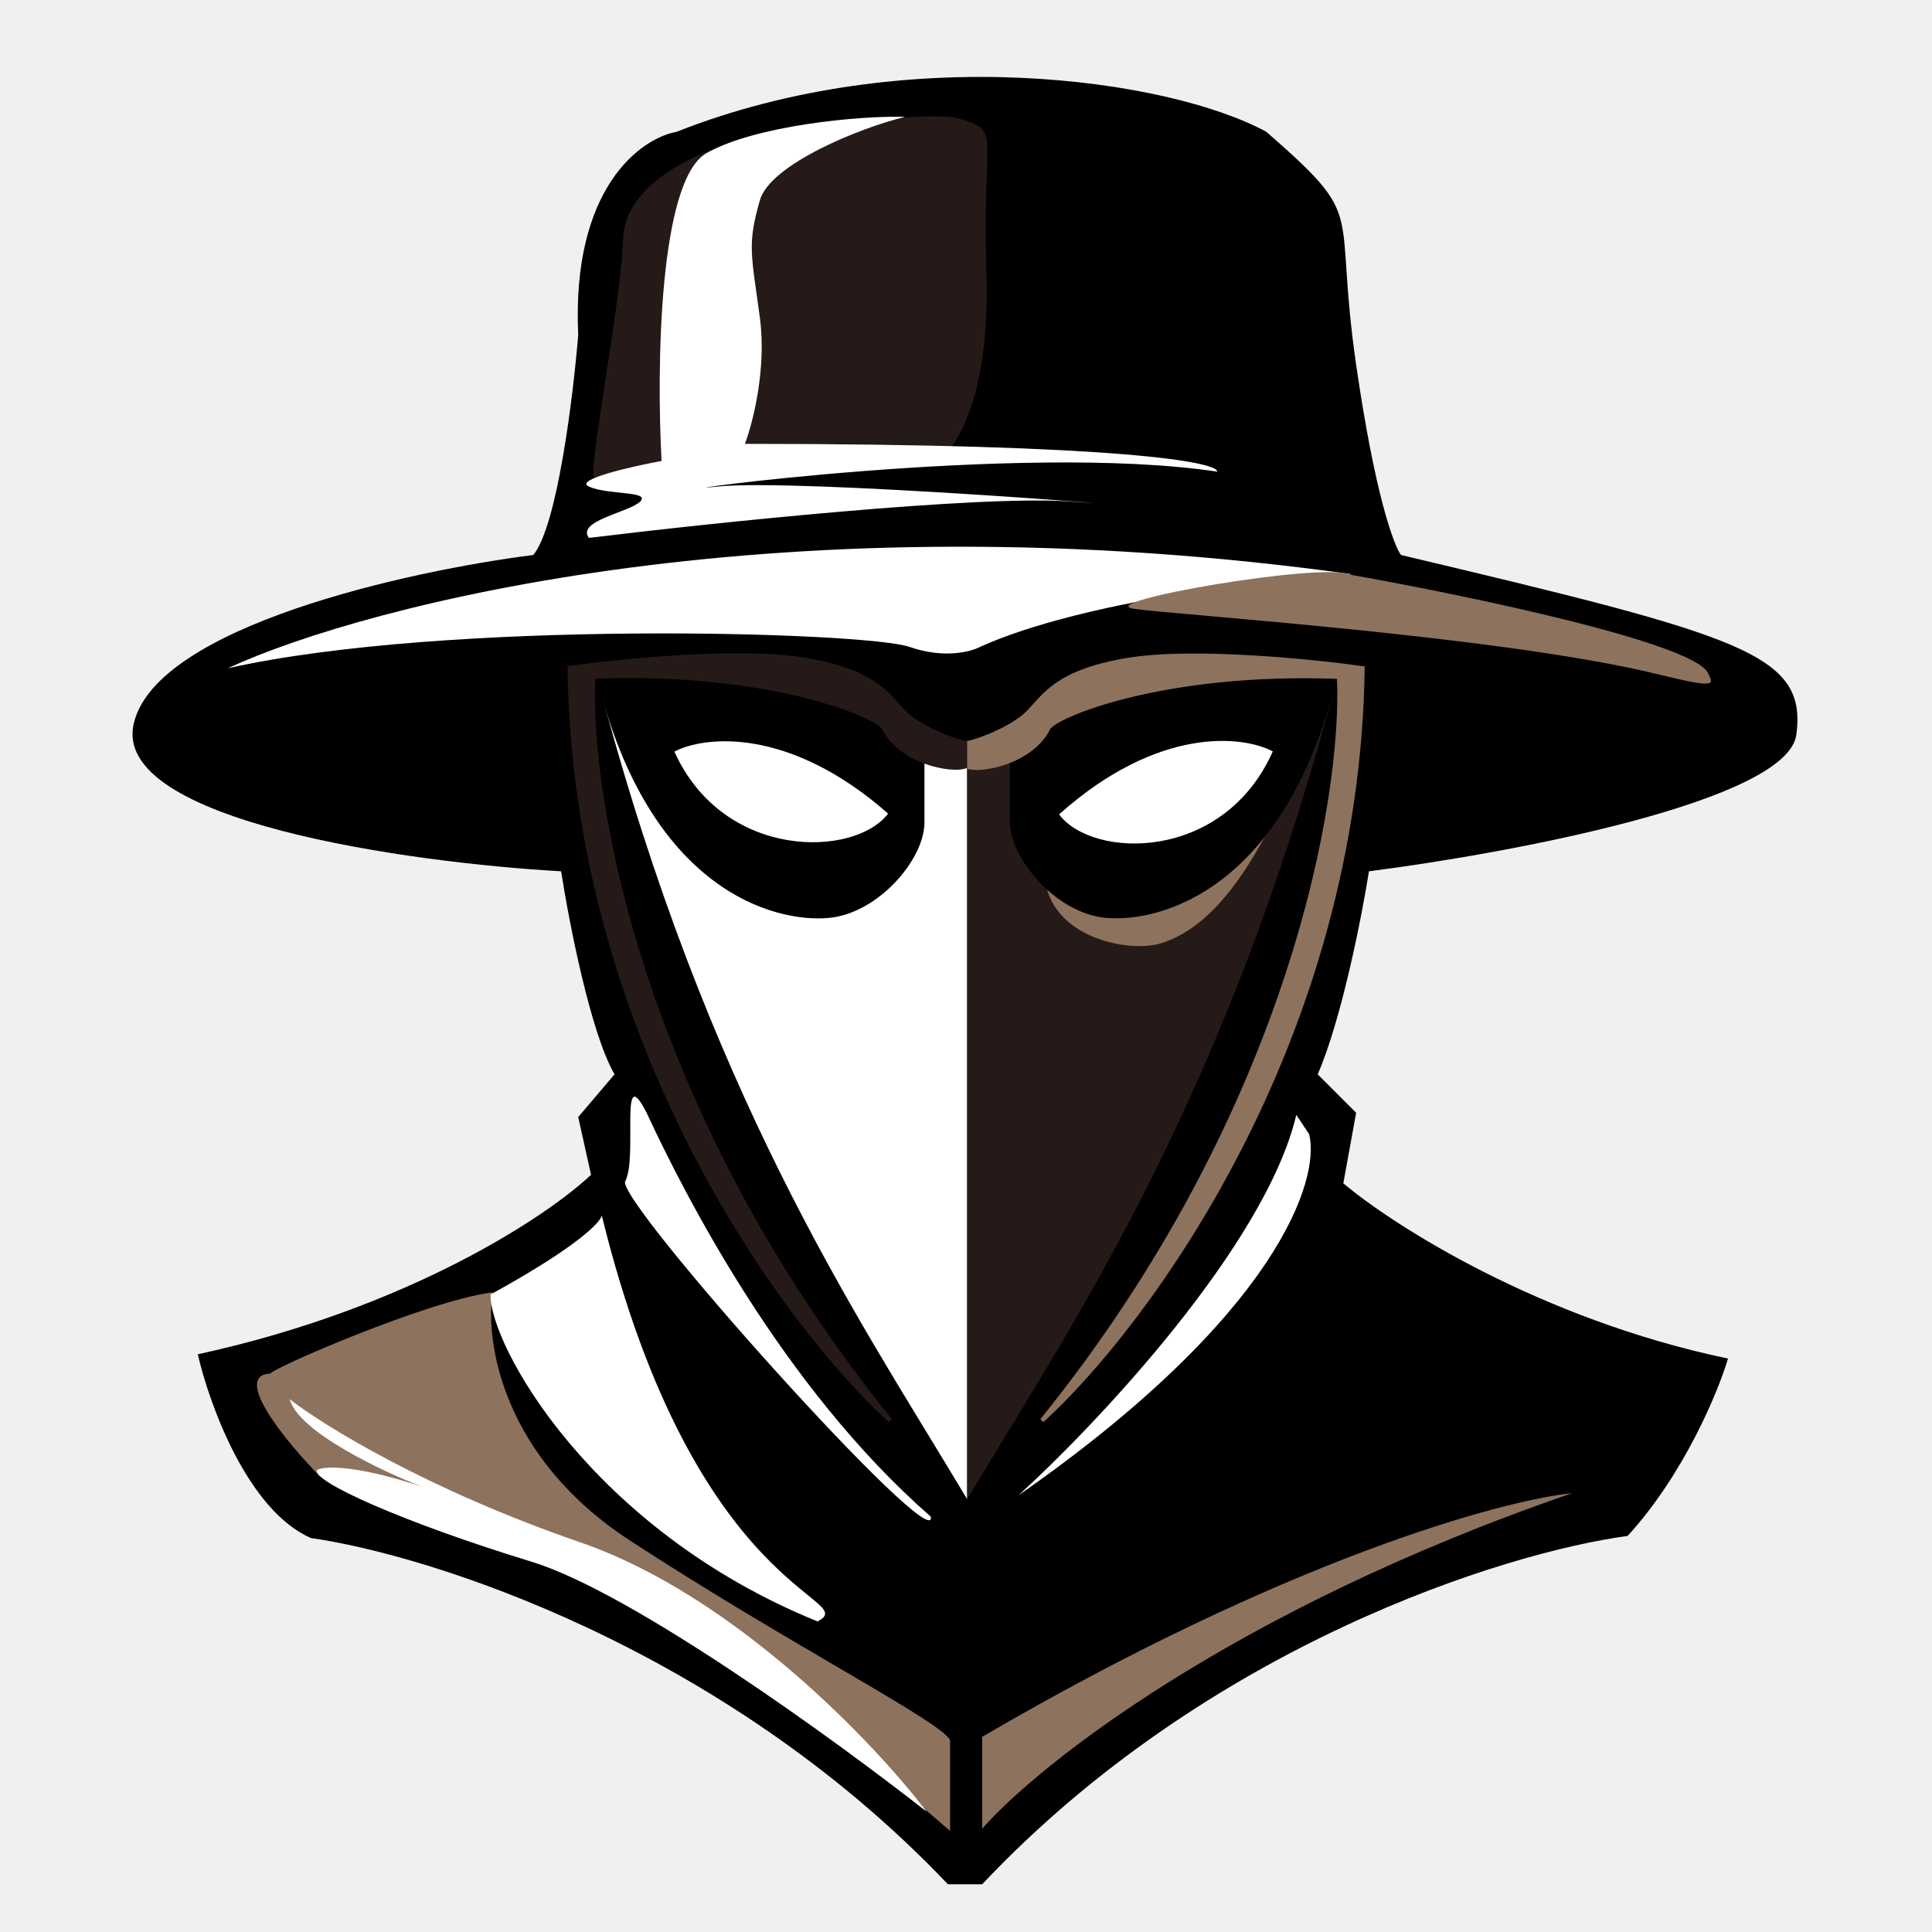
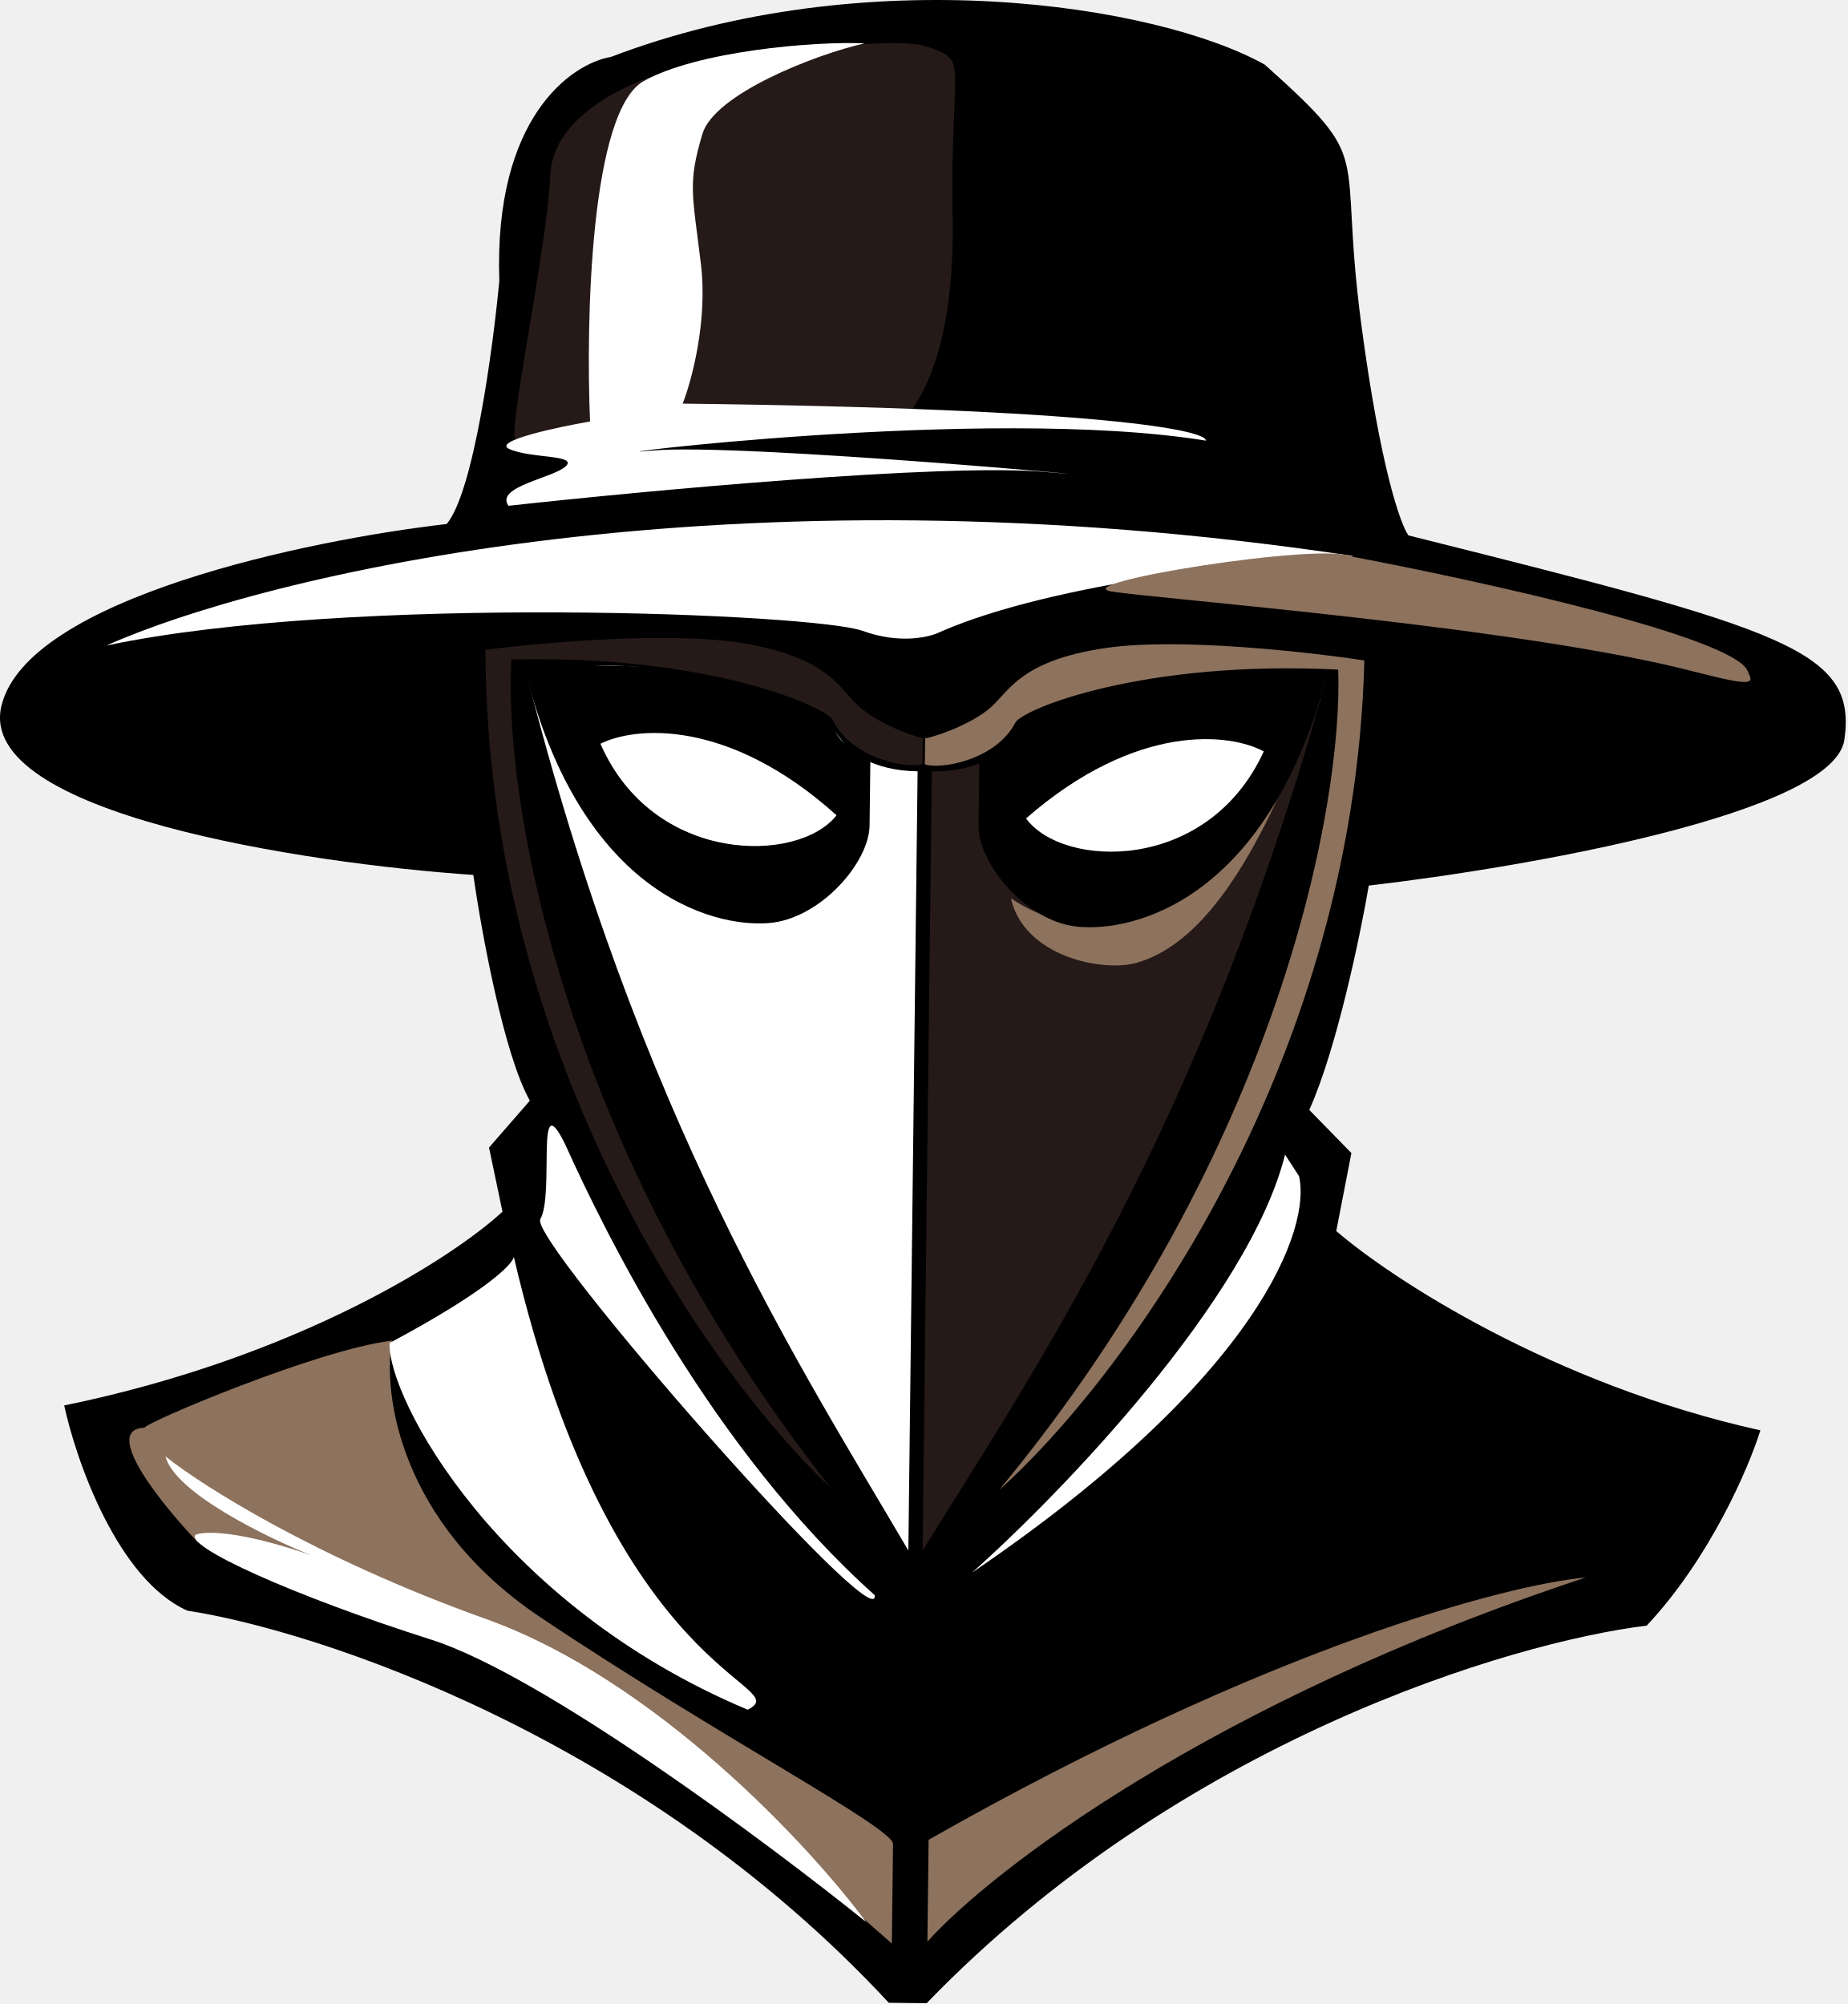
- <svg xmlns="http://www.w3.org/2000/svg" width="130" height="130" viewBox="0 0 394 452" fill="none">
-   <path d="M279.276 251.342C284.876 238.542 289.609 214.342 291.276 203.842C325.109 199.508 389.276 187.341 391.276 171.842C393.715 152.939 378.776 148.842 298.776 129.842C297.109 127.675 292.676 115.742 288.276 85.342C282.776 47.342 291.276 51.842 267.276 30.842C244.276 18.341 182.876 9.642 129.276 30.842C120.942 32.342 104.676 43.941 106.276 78.341C105.109 92.675 101.376 123.042 95.775 129.842C66.775 133.508 7.476 146.541 2.276 169.341C-2.924 192.141 66.775 201.842 102.276 203.842C104.109 215.675 109.176 241.742 114.776 251.342L106.276 261.341L109.276 274.842C99.275 284.342 66.876 306.042 17.276 316.842C19.942 328.508 28.976 353.442 43.776 359.842C70.942 363.675 139.976 385.242 192.776 440.842H195.776L200.776 440.842C253.576 384.842 323.276 363.175 351.776 359.342C364.976 344.942 372.942 325.675 375.276 317.842C331.276 308.642 296.942 286.675 285.276 276.842L288.276 260.341L279.276 251.342Z" fill="black" />
-   <path d="M193.275 428.342V407.342C193.275 403.842 155.776 384.842 118.276 360.342C88.275 340.742 84.442 313.508 86.275 302.342C70.775 304.342 34.276 320.342 34.276 321.342C25.076 321.742 38.109 337.508 45.776 345.342L120.275 367.342C150.675 384.542 176.942 411.175 186.275 422.342L193.275 428.342Z" fill="#8D725D" />
-   <path d="M195.776 345.342V180.856C186.29 180.856 181.283 176.857 179.966 174.857C167.318 158.059 129.902 158.192 112.776 160.359C137.776 254.842 172.276 306.342 195.776 345.342Z" fill="white" stroke="white" stroke-width="3" />
-   <path d="M198.776 345.342V180.856C208.261 180.856 213.268 176.857 214.585 174.857C227.233 158.059 264.649 158.192 281.776 160.359C256.776 254.842 222.276 306.342 198.776 345.342Z" fill="#251A18" stroke="#251A18" stroke-width="3" />
-   <path d="M280.776 164.342C257.632 210.498 234.488 219.73 215.776 207.421C218.73 219.73 235.308 222.807 242.366 220.756C263.048 214.744 274.374 178.701 280.776 164.342Z" fill="#8D725D" />
-   <path d="M160.276 160.85C147.776 157.469 152.276 160.532 112.276 158.842C124.276 207.079 152.609 214.385 164.776 213.258C175.545 212.26 185.776 200.297 185.776 192.407V178.883C179.276 176.065 177.276 170.993 177.276 170.993C177.276 170.993 173.194 164.344 160.276 160.85Z" fill="black" stroke="black" stroke-width="3" />
-   <path d="M234.276 160.367C246.776 156.957 242.276 160.047 282.276 158.342C270.276 207.003 241.942 214.373 229.776 213.236C219.006 212.229 208.776 200.161 208.776 192.202V178.559C215.276 175.716 217.276 170.6 217.276 170.6C217.276 170.6 221.357 163.892 234.276 160.367Z" fill="black" stroke="black" stroke-width="3" />
-   <path d="M128.776 175.842C135.776 172.175 155.576 169.942 178.776 190.342C170.942 200.675 140.276 201.342 128.776 175.842Z" fill="white" />
-   <path d="M268.776 175.795C261.776 172.069 241.976 169.8 218.776 190.529C226.609 201.029 257.276 201.707 268.776 175.795Z" fill="white" />
-   <path d="M197.276 179.341V173.842C198.276 173.842 205.523 171.538 210.276 167.842C214.776 164.342 216.276 157.341 235.276 154.341C250.476 151.941 277.942 154.675 289.776 156.341C288.576 243.541 239.276 310.008 214.776 332.342C273.576 259.542 285.609 186.008 284.276 158.341C243.076 156.741 217.707 167.478 216.276 170.342C212.276 178.342 200.442 180.508 197.276 179.341Z" fill="#8D725D" stroke="#8D725D" />
-   <path d="M196.776 179.294V173.793C195.776 173.793 188.528 171.488 183.776 167.791C179.276 164.29 177.776 157.288 158.776 154.287C143.576 151.886 116.109 154.62 104.276 156.287C105.476 243.514 154.776 310.001 179.276 332.342C120.476 259.519 108.442 185.963 109.776 158.288C150.976 156.687 176.344 167.427 177.776 170.292C181.776 178.294 193.609 180.461 196.776 179.294Z" fill="#251A18" stroke="#251A18" />
-   <path d="M277.276 265.342L274.276 260.842C267.076 291.242 227.942 332.842 209.276 349.842C270.076 307.442 279.942 275.842 277.276 265.342Z" fill="white" />
-   <path d="M188.776 354.842C153.976 324.442 131.109 279.342 122.276 260.342C115.776 247.596 120.276 270.842 117.276 276.342C114.876 280.742 190.276 364.842 188.776 354.842Z" fill="white" />
-   <path d="M162.275 379.342C109.276 357.842 85.448 314.508 85.781 302.842C106.181 291.642 111.614 285.842 111.781 284.342C133.781 373.842 172.776 373.842 162.275 379.342Z" fill="white" />
-   <path d="M69.775 347.842C54.175 342.642 46.942 343.008 45.276 343.842C43.276 346.342 65.775 356.342 95.275 365.342C118.876 372.542 166.776 407.342 187.776 423.842C175.776 408.008 142.776 373.242 106.776 360.842C70.775 348.442 46.442 333.342 38.776 327.342C40.776 334.942 60.276 344.175 69.775 347.842Z" fill="white" />
-   <path d="M287.276 134.342C154.876 115.942 56.776 141.342 24.276 156.342C75.775 144.842 173.776 147.842 183.776 151.342C191.776 154.142 198.109 152.508 200.276 151.342C224.276 140.542 268.276 135.508 287.276 134.342Z" fill="white" />
-   <path d="M370.775 157.841C368.775 150.641 314.158 139.272 286.825 134.439C280.325 131.439 225.923 140.895 236.325 142.439C245.775 143.842 322.775 148.842 359.275 157.841C372.275 161.047 371.942 160.175 370.775 157.841Z" fill="#8D725D" />
-   <path d="M201.776 63.842C202.776 97.341 192.276 105.341 192.276 106.841C165.776 108.008 112.276 110.642 110.276 111.842C107.776 113.342 116.276 71.842 116.776 55.842C117.176 43.042 134.276 35.508 142.776 33.342C157.276 30.508 188.176 25.442 195.776 27.841C205.276 30.841 200.776 30.341 201.776 63.842Z" fill="#251A18" />
-   <path d="M221.776 117.342C200.176 115.742 137.442 122.342 108.776 125.842C105.776 121.842 118.276 119.842 120.776 117.342C123.276 114.842 113.276 115.842 108.776 113.842C105.176 112.242 118.609 109.175 125.776 107.842C124.609 86.508 125.076 42.242 136.276 35.842C147.476 29.442 171.776 27.008 182.776 27.342C172.276 29.842 151.176 38.442 148.776 46.842C145.776 57.342 146.776 59.342 148.776 74.342C150.376 86.342 147.109 99.008 145.276 103.842C234.076 103.842 255.942 108.175 255.776 110.342C209.276 103.342 120.276 115.842 138.776 113.842C157.276 111.842 248.776 119.342 221.776 117.342Z" fill="white" />
-   <path d="M200.776 427.842V406.342C271.976 364.742 322.442 351.008 338.776 349.342C259.576 376.542 213.776 413.008 200.776 427.842Z" fill="#8D725D" />
+ <svg xmlns="http://www.w3.org/2000/svg" width="130" height="141" viewBox="0 0 390 423" fill="none">
+   <path d="M276.311 234.277C282.063 221.545 287.083 197.402 288.875 186.923C322.757 182.992 387.064 171.588 389.247 156.113C391.911 137.241 377.021 132.966 297.253 113.017C295.612 110.831 291.321 98.846 287.282 68.396C282.233 30.333 290.679 34.934 266.93 13.65C244.08 0.878 182.788 -8.55 128.94 12.012C120.59 13.413 104.186 24.819 105.378 59.235C104.041 73.554 99.947 103.874 94.267 110.607C65.225 113.929 5.775 126.257 0.305 148.994C-5.166 171.731 64.414 182.257 99.888 184.679C101.581 196.533 106.337 222.658 111.823 232.324L103.205 242.222L106.044 255.757C95.932 265.138 63.277 286.451 13.552 296.662C16.08 308.359 24.817 333.398 39.54 339.973C66.659 344.129 135.431 366.514 187.567 422.737L195.567 422.832C249.028 367.463 318.98 346.625 347.524 343.13C360.894 328.888 369.089 309.717 371.515 301.912C327.627 292.191 293.557 269.818 282.008 259.847L285.204 243.383L276.311 234.277Z" fill="black" />
+   <path d="M188.216 410.243L188.465 389.245C188.507 385.745 151.235 366.301 114.029 341.358C84.263 321.403 80.754 294.126 82.719 282.982C67.197 284.798 30.509 300.363 30.497 301.363C21.293 301.654 34.139 317.574 41.712 325.498L115.945 348.381C146.139 365.941 172.087 392.884 181.288 404.161L188.216 410.243Z" fill="#8D725D" />
+   <path d="M191.701 327.279L193.654 162.806C184.169 162.693 179.211 158.634 177.917 156.619C165.47 139.672 128.055 139.361 110.903 141.324C134.78 236.097 168.666 288.003 191.701 327.279Z" fill="white" />
+   <path d="M194.701 327.315L196.654 162.841C206.139 162.954 211.192 159.014 212.534 157.03C225.38 140.383 262.791 140.961 279.892 143.33C253.771 237.51 218.662 288.597 194.701 327.315Z" fill="#251A18" />
+   <path d="M278.844 147.301C255.154 193.18 231.902 202.136 213.337 189.606C216.146 201.949 232.686 205.223 239.768 203.255C260.52 197.49 272.273 161.584 278.844 147.301Z" fill="#8D725D" />
+   <path d="M158.394 142.379C145.935 138.85 150.398 141.966 110.421 139.801C121.848 188.178 150.092 195.819 162.272 194.837C173.052 193.967 183.424 182.126 183.518 174.237L183.678 160.713C177.212 157.819 175.273 152.723 175.273 152.723C175.273 152.723 171.27 146.026 158.394 142.379Z" fill="black" />
+   <path d="M232.395 142.775C244.934 139.513 240.398 142.55 280.415 141.319C267.838 189.835 239.419 196.868 227.267 195.586C216.51 194.452 206.424 182.263 206.518 174.305L206.68 160.662C213.214 157.897 215.274 152.805 215.274 152.805C215.274 152.805 219.435 146.147 232.395 142.775Z" fill="black" />
+   <path d="M126.718 156.996C133.761 153.412 153.587 151.414 176.543 172.088C168.587 182.328 137.915 182.63 126.718 156.996Z" fill="white" />
+   <path d="M266.709 158.612C259.754 154.803 239.982 152.298 216.538 172.751C224.246 183.343 254.902 184.385 266.709 158.612Z" fill="white" />
+   <path d="M195.172 161.309L195.237 155.809C196.237 155.821 203.511 153.604 208.308 149.964C212.849 146.518 214.432 139.536 233.466 136.762C248.694 134.542 276.126 137.602 287.939 139.409C285.703 226.588 235.617 292.465 210.854 314.506C270.514 242.409 283.42 169.024 282.415 141.343C241.237 139.254 215.743 149.689 214.277 152.535C210.183 160.487 198.325 162.513 195.172 161.309Z" fill="#8D725D" />
+   <path d="M194.673 161.255L194.738 155.754C193.738 155.742 186.518 153.352 181.81 149.598C177.352 146.044 175.935 139.025 156.972 135.798C141.802 133.217 114.305 135.625 102.452 137.152C102.616 224.387 151.124 291.455 175.357 314.084C117.425 240.569 106.266 166.875 107.928 139.217C149.144 138.106 174.383 149.147 175.781 152.028C179.685 160.077 191.492 162.385 194.673 161.255Z" fill="#251A18" />
+   <path d="M274.145 248.252L271.199 243.717C263.638 274.029 224.014 315.162 205.147 331.939C266.446 290.264 276.687 258.783 274.145 248.252Z" fill="white" />
+   <path d="M184.589 336.695C150.152 305.884 127.823 260.516 119.216 241.413C112.867 228.59 117.091 251.888 114.026 257.352C111.574 261.723 185.97 346.713 184.589 336.695Z" fill="white" />
+   <path d="M157.799 360.879C105.059 338.751 81.747 295.138 82.219 283.476C102.75 272.519 108.252 266.784 108.437 265.286C129.372 355.041 168.364 355.504 157.799 360.879Z" fill="white" />
+   <path d="M65.68 328.283C50.143 322.898 42.906 323.179 41.229 323.992C39.2 326.468 61.58 336.735 90.971 346.084C114.483 353.564 161.967 388.93 182.769 405.679C170.958 389.704 138.373 354.548 102.523 341.721C66.673 328.895 42.521 313.507 34.926 307.416C36.835 315.039 56.224 324.504 65.68 328.283Z" fill="white" />
+   <path d="M285.7 117.381C153.528 97.41 55.133 121.643 22.457 136.256C74.09 125.369 172.048 129.532 182.005 133.15C189.972 136.045 196.324 134.487 198.504 133.346C222.631 122.832 266.687 118.322 285.7 117.381Z" fill="white" />
+   <path d="M368.915 141.87C367.001 134.647 312.522 122.63 285.248 117.472C278.784 114.395 224.274 123.205 234.657 124.872C244.09 126.387 321.025 132.301 357.416 141.734C370.377 145.093 370.054 144.217 368.915 141.87Z" fill="#8D725D" />
+   <path d="M201.043 45.87C201.646 79.38 191.051 87.254 191.034 88.754C164.522 89.606 110.994 91.604 108.98 92.78C106.462 94.251 115.454 52.854 116.144 36.861C116.696 24.067 133.885 16.737 142.41 14.672C156.942 12.011 187.9 7.311 195.471 9.801C204.935 12.914 200.441 12.361 201.043 45.87Z" fill="#251A18" />
+   <path d="M220.406 99.604C198.827 97.748 136.02 103.602 107.314 106.762C104.361 102.726 116.884 100.875 119.414 98.405C121.943 95.935 111.932 96.816 107.456 94.763C103.875 93.12 117.344 90.213 124.526 88.965C123.613 67.619 124.605 23.361 135.88 17.095C147.155 10.828 171.483 8.683 182.478 9.147C171.949 11.523 150.748 19.871 148.249 28.242C145.124 38.706 146.1 40.718 147.922 55.74C149.38 67.758 145.963 80.385 144.072 85.197C232.866 86.251 254.68 90.844 254.487 93.008C208.074 85.457 118.931 96.899 137.454 95.119C155.976 93.339 247.381 101.925 220.406 99.604Z" fill="white" />
+   <path d="M195.721 409.833L195.976 388.334C267.665 347.583 318.291 334.45 334.643 332.977C255.126 359.235 208.896 395.155 195.721 409.833Z" fill="#8D725D" />
</svg>
